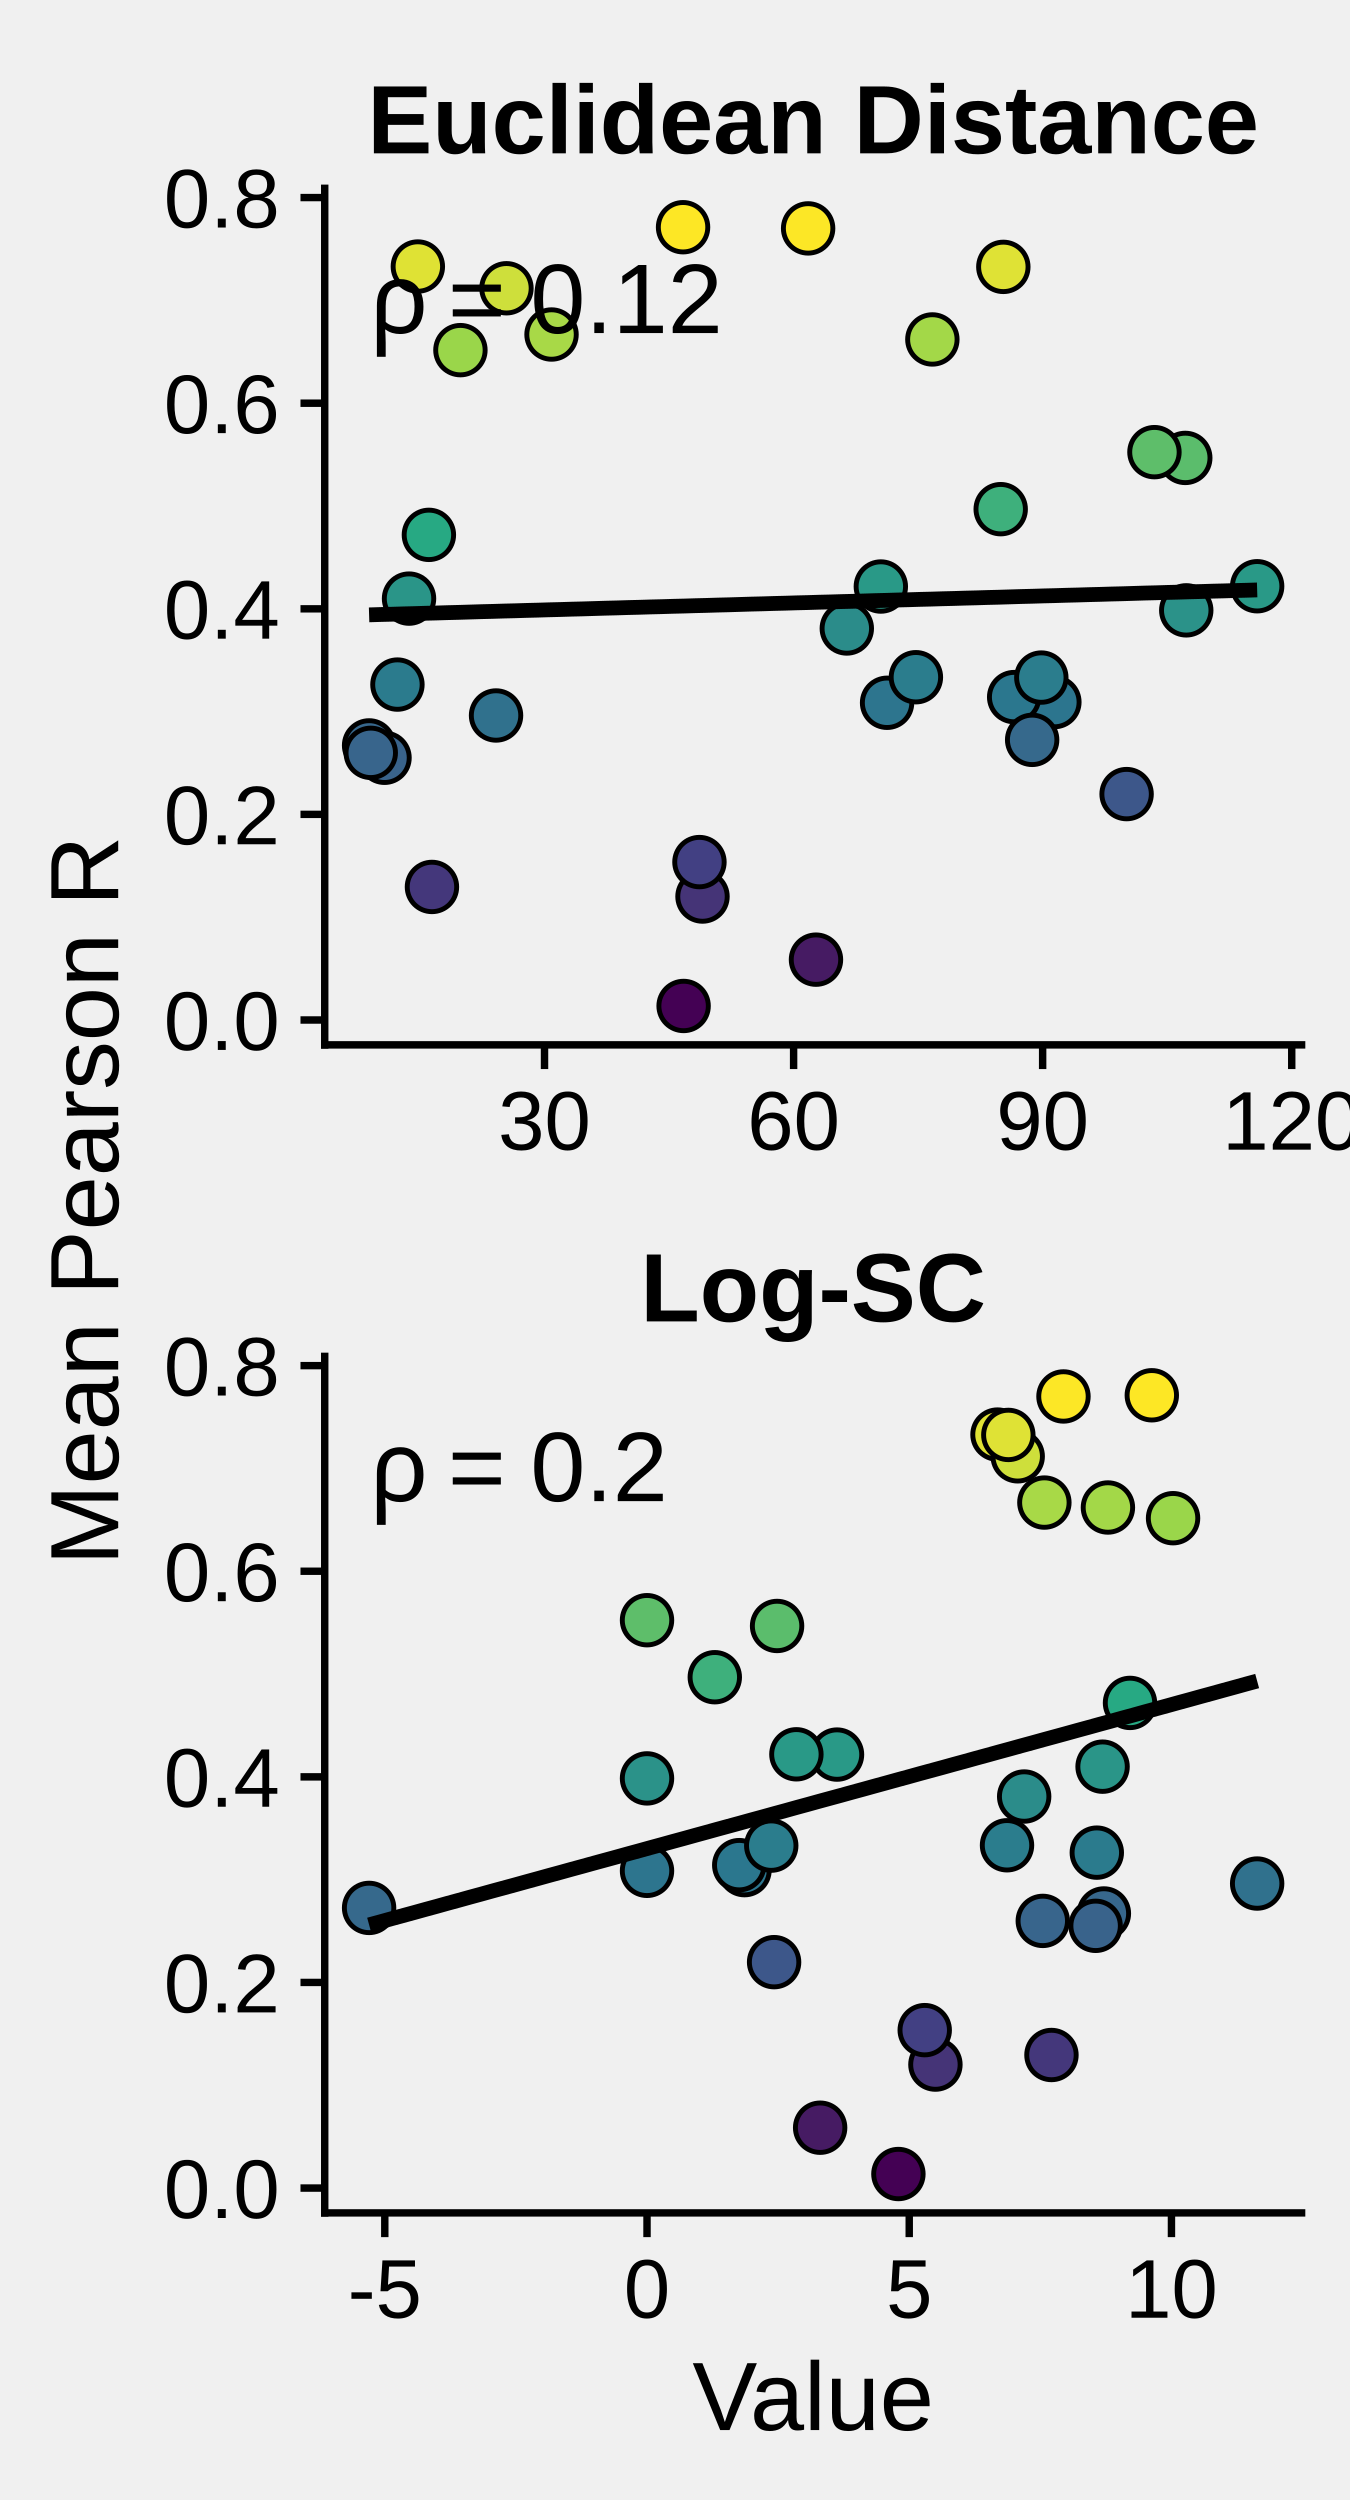
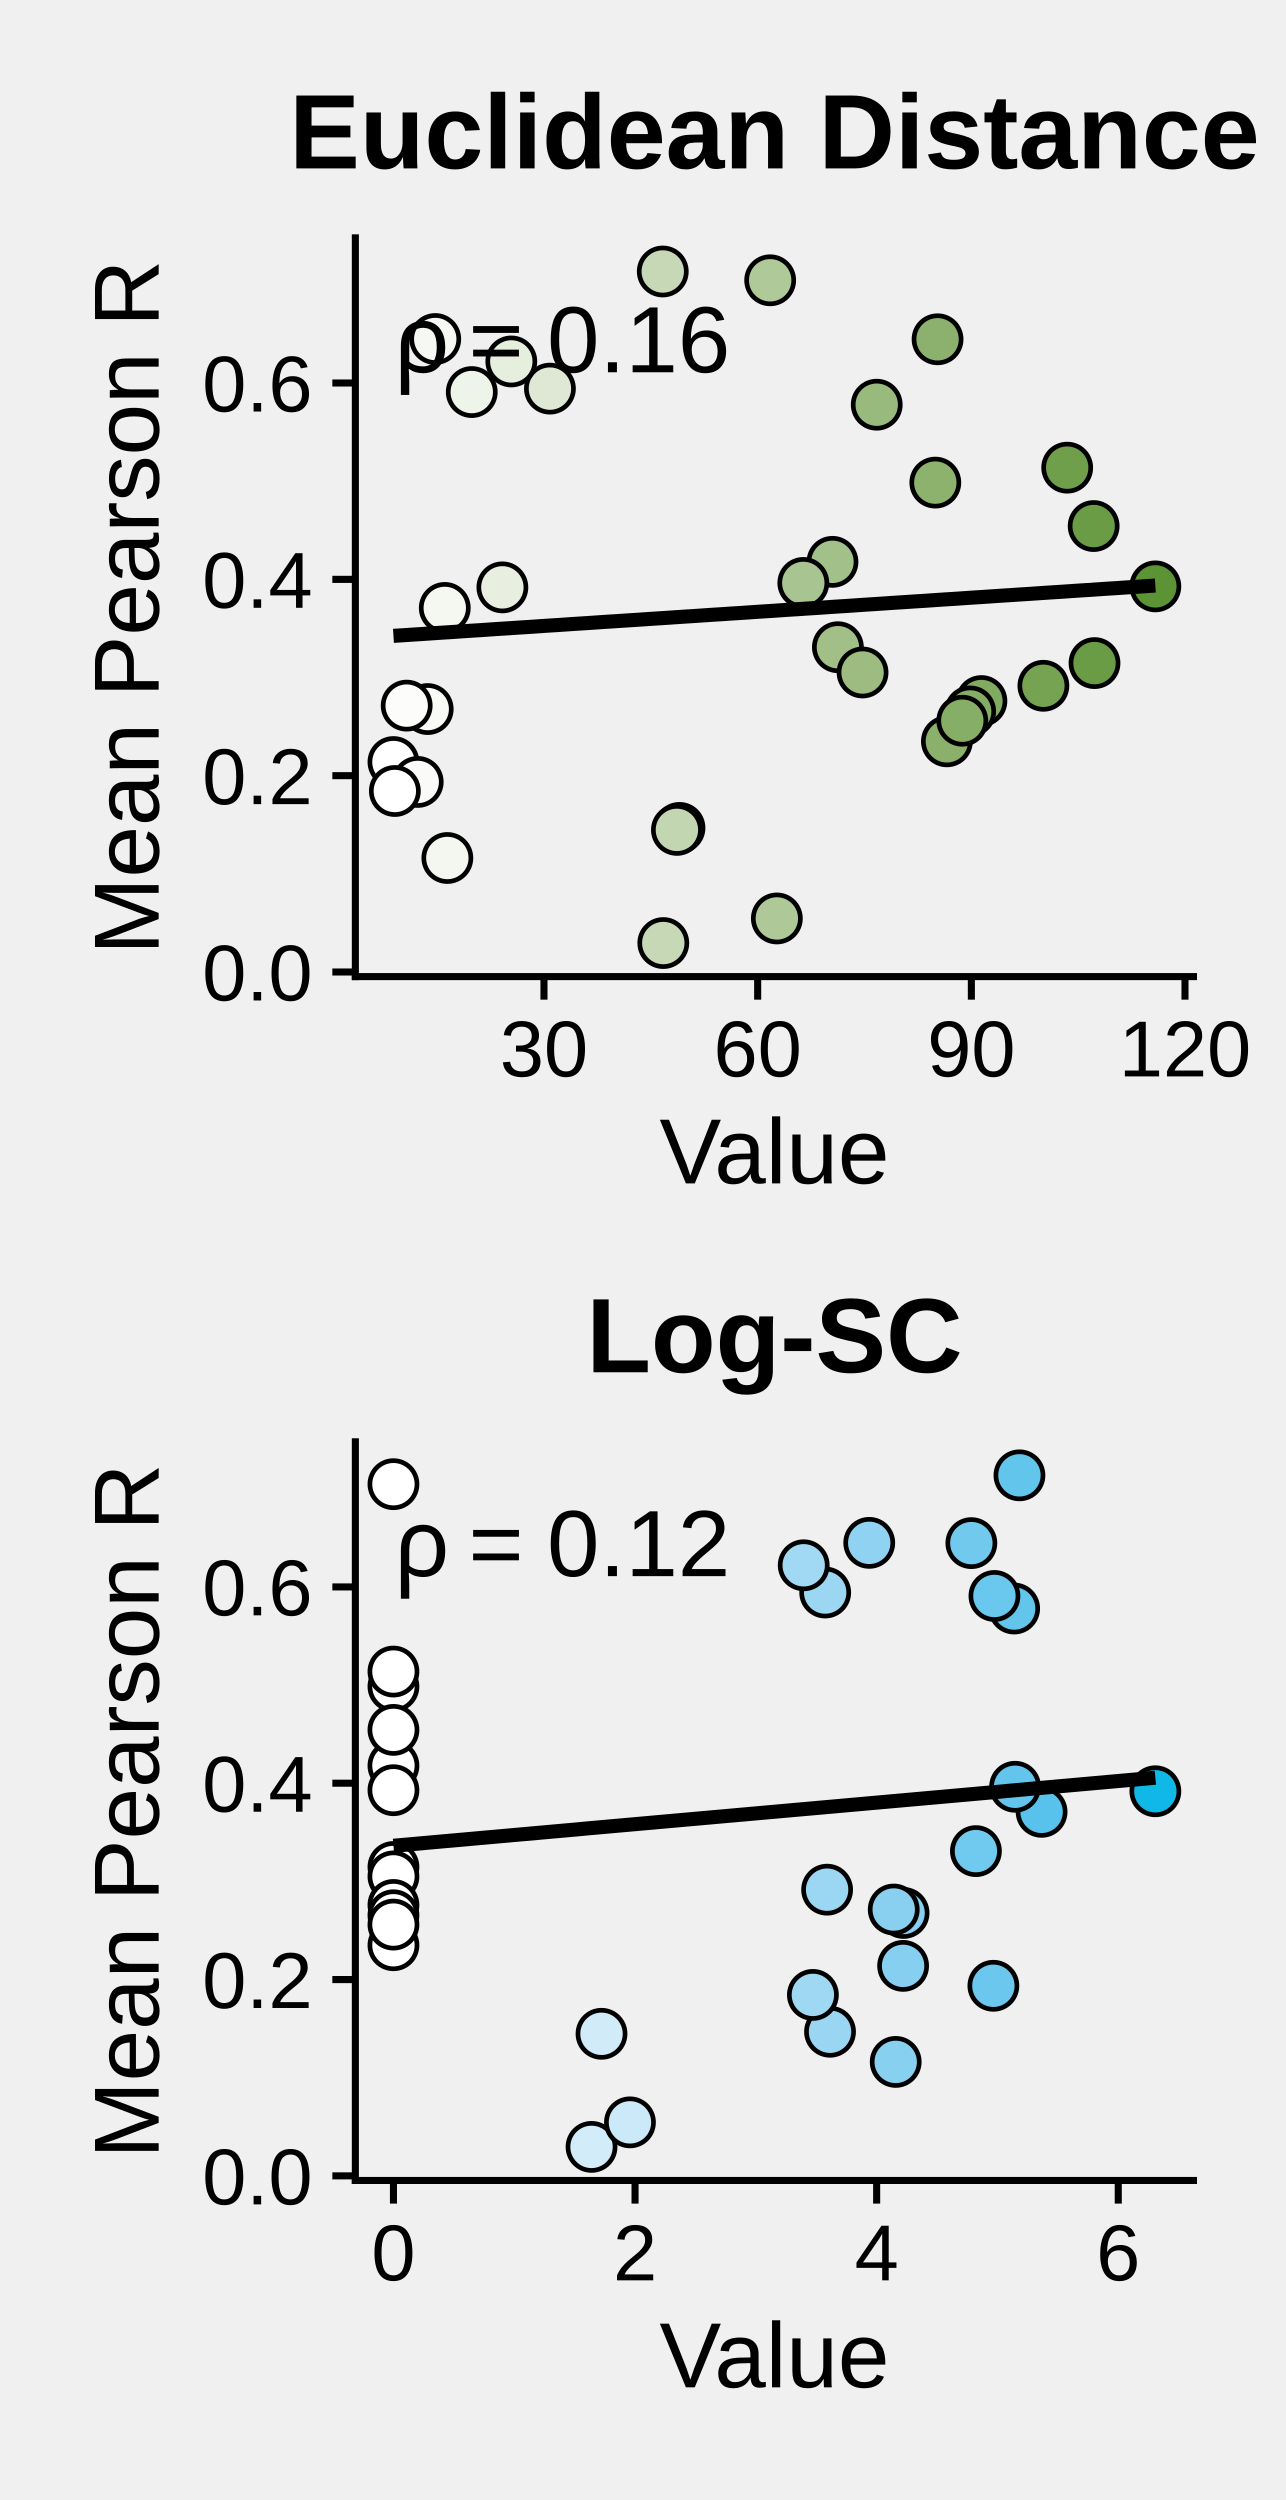
- <svg xmlns="http://www.w3.org/2000/svg" class="svglite" width="194.40pt" height="360.00pt" viewBox="0 0 194.40 360.00">
+ <svg xmlns="http://www.w3.org/2000/svg" class="svglite" width="194.40pt" height="378.00pt" viewBox="0 0 194.40 378.00">
  <defs>
    <style type="text/css">
    .svglite line, .svglite polyline, .svglite polygon, .svglite path, .svglite rect, .svglite circle {
      fill: none;
      stroke: #000000;
      stroke-linecap: round;
      stroke-linejoin: round;
      stroke-miterlimit: 10.00;
    }
    .svglite text {
      white-space: pre;
    }
  </style>
  </defs>
  <rect width="100%" height="100%" style="stroke: none; fill: none;" />
  <defs>
-     <clipPath id="cpMC4wMHwxOTQuNDB8MC4wMHwzNjAuMDA=">
-       <rect x="0.00" y="0.00" width="194.40" height="360.00" />
+     <clipPath id="cpMC4wMHwxOTQuNDB8MC4wMHwzNzguMDA=">
+       <rect x="0.00" y="0.00" width="194.40" height="378.00" />
    </clipPath>
  </defs>
-   <g clip-path="url(#cpMC4wMHwxOTQuNDB8MC4wMHwzNjAuMDA=)">
+   <g clip-path="url(#cpMC4wMHwxOTQuNDB8MC4wMHwzNzguMDA=)">
</g>
  <defs>
-     <clipPath id="cpNDYuNzZ8MTg3LjQzfDI3LjEyfDE1MC40Ng==">
-       <rect x="46.76" y="27.12" width="140.67" height="123.35" />
+     <clipPath id="cpNTMuNzN8MTgwLjQ1fDM1Ljk3fDMyOS42OQ==">
+       <rect x="53.73" y="35.97" width="126.72" height="293.72" />
    </clipPath>
  </defs>
-   <g clip-path="url(#cpNDYuNzZ8MTg3LjQzfDI3LjEyfDE1MC40Ng==)">
-     <circle cx="170.82" cy="87.89" r="3.56" style="stroke-width: 0.71; fill: #2B9289;" />
-     <circle cx="53.15" cy="107.34" r="3.56" style="stroke-width: 0.71; fill: #37678C;" />
-     <circle cx="127.74" cy="101.20" r="3.56" style="stroke-width: 0.71; fill: #2D758E;" />
-     <circle cx="60.17" cy="38.38" r="3.56" style="stroke-width: 0.71; fill: #DFE234;" />
-     <circle cx="98.44" cy="144.86" r="3.56" style="stroke-width: 0.71; fill: #440154;" />
-     <circle cx="126.84" cy="84.46" r="3.56" style="stroke-width: 0.71; fill: #299987;" />
-     <circle cx="144.10" cy="73.32" r="3.56" style="stroke-width: 0.71; fill: #3EB07C;" />
-     <circle cx="162.23" cy="114.35" r="3.56" style="stroke-width: 0.71; fill: #3D578A;" />
-     <circle cx="58.90" cy="86.20" r="3.56" style="stroke-width: 0.71; fill: #2A9588;" />
-     <circle cx="116.37" cy="32.89" r="3.56" style="stroke-width: 0.71; fill: #FCE726;" />
-     <circle cx="101.16" cy="129.10" r="3.56" style="stroke-width: 0.71; fill: #453477;" />
-     <circle cx="79.42" cy="48.17" r="3.56" style="stroke-width: 0.71; fill: #A8D947;" />
-     <circle cx="57.23" cy="98.58" r="3.56" style="stroke-width: 0.71; fill: #2B7B8D;" />
-     <circle cx="181.03" cy="84.42" r="3.56" style="stroke-width: 0.71; fill: #299987;" />
-     <circle cx="100.72" cy="124.14" r="3.56" style="stroke-width: 0.71; fill: #424083;" />
-     <circle cx="61.76" cy="77.02" r="3.56" style="stroke-width: 0.71; fill: #27A983;" />
-     <circle cx="151.83" cy="101.10" r="3.56" style="stroke-width: 0.71; fill: #2C758E;" />
-     <circle cx="146.04" cy="100.38" r="3.56" style="stroke-width: 0.71; fill: #2B778E;" />
-     <circle cx="149.95" cy="97.57" r="3.56" style="stroke-width: 0.71; fill: #2B7D8D;" />
-     <circle cx="72.93" cy="41.51" r="3.56" style="stroke-width: 0.71; fill: #CEDF3B;" />
-     <circle cx="144.48" cy="38.43" r="3.56" style="stroke-width: 0.71; fill: #DFE235;" />
-     <circle cx="55.37" cy="109.12" r="3.56" style="stroke-width: 0.71; fill: #39638B;" />
-     <circle cx="134.26" cy="48.88" r="3.56" style="stroke-width: 0.71; fill: #A3D848;" />
-     <circle cx="66.30" cy="50.42" r="3.56" style="stroke-width: 0.71; fill: #9AD64A;" />
-     <circle cx="53.39" cy="108.41" r="3.56" style="stroke-width: 0.71; fill: #38658C;" />
-     <circle cx="121.94" cy="90.50" r="3.56" style="stroke-width: 0.71; fill: #2B8C8A;" />
-     <circle cx="71.43" cy="103.03" r="3.56" style="stroke-width: 0.71; fill: #30718D;" />
-     <circle cx="98.36" cy="32.72" r="3.56" style="stroke-width: 0.71; fill: #FDE725;" />
-     <circle cx="170.68" cy="65.94" r="3.56" style="stroke-width: 0.71; fill: #5BBD6C;" />
-     <circle cx="166.24" cy="65.11" r="3.56" style="stroke-width: 0.71; fill: #5EBE6A;" />
-     <circle cx="62.20" cy="127.72" r="3.56" style="stroke-width: 0.71; fill: #44377B;" />
-     <circle cx="117.50" cy="138.19" r="3.56" style="stroke-width: 0.71; fill: #461B63;" />
-     <circle cx="148.63" cy="106.54" r="3.56" style="stroke-width: 0.71; fill: #36698C;" />
-     <circle cx="131.89" cy="97.52" r="3.56" style="stroke-width: 0.71; fill: #2B7D8D;" />
-     <polyline points="53.15,88.54 54.77,88.49 56.39,88.45 58.01,88.40 59.63,88.36 61.25,88.31 62.87,88.27 64.48,88.22 66.10,88.18 67.72,88.13 69.34,88.08 70.96,88.04 72.58,87.99 74.20,87.95 75.82,87.90 77.43,87.86 79.05,87.81 80.67,87.77 82.29,87.72 83.91,87.68 85.53,87.63 87.15,87.58 88.76,87.54 90.38,87.49 92.00,87.45 93.62,87.40 95.24,87.36 96.86,87.31 98.48,87.27 100.10,87.22 101.71,87.18 103.33,87.13 104.95,87.09 106.57,87.04 108.19,86.99 109.81,86.95 111.43,86.90 113.05,86.86 114.66,86.81 116.28,86.77 117.90,86.72 119.52,86.68 121.14,86.63 122.76,86.59 124.38,86.54 126.00,86.49 127.61,86.45 129.23,86.40 130.85,86.36 132.47,86.31 134.09,86.27 135.71,86.22 137.33,86.18 138.95,86.13 140.56,86.09 142.18,86.04 143.80,86.00 145.42,85.95 147.04,85.90 148.66,85.86 150.28,85.81 151.90,85.77 153.51,85.72 155.13,85.68 156.75,85.63 158.37,85.59 159.99,85.54 161.61,85.50 163.23,85.45 164.84,85.40 166.46,85.36 168.08,85.31 169.70,85.27 171.32,85.22 172.94,85.18 174.56,85.13 176.18,85.09 177.79,85.04 179.41,85.00 181.03,84.95 " style="stroke-width: 2.13; stroke-linecap: butt;" />
-     <text x="53.15" y="47.96" style="font-size: 14.23px; font-family: &quot;Symbol&quot;;" textLength="7.80px" lengthAdjust="spacingAndGlyphs">ρ</text>
-     <text x="60.96" y="47.96" style="font-size: 14.23px; font-family: &quot;Symbol&quot;;" textLength="3.56px" lengthAdjust="spacingAndGlyphs"> </text>
-     <text x="64.51" y="47.96" style="font-size: 14.23px; font-family: &quot;Arial&quot;;" textLength="8.30px" lengthAdjust="spacingAndGlyphs">=</text>
-     <text x="72.82" y="47.96" style="font-size: 14.23px; font-family: &quot;Symbol&quot;;" textLength="3.56px" lengthAdjust="spacingAndGlyphs"> </text>
-     <text x="76.37" y="47.96" style="font-size: 14.23px; font-family: &quot;Arial&quot;;" textLength="27.67px" lengthAdjust="spacingAndGlyphs">0.12</text>
-   </g>
-   <g clip-path="url(#cpMC4wMHwxOTQuNDB8MC4wMHwzNjAuMDA=)">
+   <g clip-path="url(#cpNTMuNzN8MTgwLjQ1fDM1Ljk3fDMyOS42OQ==)">
+ </g>
+   <g clip-path="url(#cpMC4wMHwxOTQuNDB8MC4wMHwzNzguMDA=)">
</g>
  <defs>
-     <clipPath id="cpNDYuNzZ8MTg3LjQzfDE5NS4zMnwzMTguNjY=">
-       <rect x="46.76" y="195.32" width="140.67" height="123.35" />
+     <clipPath id="cpNi45N3wxODcuNDN8Ni45N3wxODkuMDA=">
+       <rect x="6.97" y="6.97" width="180.45" height="182.03" />
    </clipPath>
  </defs>
-   <g clip-path="url(#cpNDYuNzZ8MTg3LjQzfDE5NS4zMnwzMTguNjY=)">
-     <circle cx="93.17" cy="256.09" r="3.56" style="stroke-width: 0.71; fill: #2B9289;" />
-     <circle cx="158.96" cy="275.54" r="3.56" style="stroke-width: 0.71; fill: #37678C;" />
-     <circle cx="93.17" cy="269.40" r="3.56" style="stroke-width: 0.71; fill: #2D758E;" />
-     <circle cx="143.64" cy="206.58" r="3.56" style="stroke-width: 0.71; fill: #DFE234;" />
-     <circle cx="129.37" cy="313.06" r="3.56" style="stroke-width: 0.71; fill: #440154;" />
-     <circle cx="120.53" cy="252.66" r="3.56" style="stroke-width: 0.71; fill: #299987;" />
-     <circle cx="102.93" cy="241.52" r="3.56" style="stroke-width: 0.71; fill: #3EB07C;" />
-     <circle cx="111.47" cy="282.55" r="3.56" style="stroke-width: 0.71; fill: #3D578A;" />
-     <circle cx="158.77" cy="254.40" r="3.56" style="stroke-width: 0.71; fill: #2A9588;" />
-     <circle cx="153.14" cy="201.09" r="3.56" style="stroke-width: 0.71; fill: #FCE726;" />
-     <circle cx="134.70" cy="297.30" r="3.56" style="stroke-width: 0.71; fill: #453477;" />
-     <circle cx="150.39" cy="216.37" r="3.56" style="stroke-width: 0.71; fill: #A8D947;" />
-     <circle cx="157.94" cy="266.78" r="3.56" style="stroke-width: 0.71; fill: #2B7B8D;" />
-     <circle cx="114.68" cy="252.62" r="3.56" style="stroke-width: 0.71; fill: #299987;" />
-     <circle cx="133.16" cy="292.34" r="3.56" style="stroke-width: 0.71; fill: #424083;" />
-     <circle cx="162.72" cy="245.22" r="3.56" style="stroke-width: 0.71; fill: #27A983;" />
-     <circle cx="107.21" cy="269.30" r="3.56" style="stroke-width: 0.71; fill: #2C758E;" />
-     <circle cx="106.45" cy="268.58" r="3.56" style="stroke-width: 0.71; fill: #2B778E;" />
-     <circle cx="111.06" cy="265.77" r="3.56" style="stroke-width: 0.71; fill: #2B7D8D;" />
-     <circle cx="146.55" cy="209.71" r="3.56" style="stroke-width: 0.71; fill: #CEDF3B;" />
-     <circle cx="145.20" cy="206.63" r="3.56" style="stroke-width: 0.71; fill: #DFE235;" />
-     <circle cx="157.77" cy="277.32" r="3.56" style="stroke-width: 0.71; fill: #39638B;" />
-     <circle cx="159.54" cy="217.08" r="3.56" style="stroke-width: 0.71; fill: #A3D848;" />
-     <circle cx="168.92" cy="218.62" r="3.56" style="stroke-width: 0.71; fill: #9AD64A;" />
-     <circle cx="150.16" cy="276.61" r="3.56" style="stroke-width: 0.71; fill: #38658C;" />
-     <circle cx="147.48" cy="258.70" r="3.56" style="stroke-width: 0.71; fill: #2B8C8A;" />
-     <circle cx="181.03" cy="271.23" r="3.56" style="stroke-width: 0.71; fill: #30718D;" />
-     <circle cx="165.86" cy="200.92" r="3.56" style="stroke-width: 0.71; fill: #FDE725;" />
-     <circle cx="111.90" cy="234.14" r="3.56" style="stroke-width: 0.71; fill: #5BBD6C;" />
-     <circle cx="93.17" cy="233.31" r="3.56" style="stroke-width: 0.71; fill: #5EBE6A;" />
-     <circle cx="151.41" cy="295.92" r="3.56" style="stroke-width: 0.71; fill: #44377B;" />
-     <circle cx="118.10" cy="306.39" r="3.56" style="stroke-width: 0.71; fill: #461B63;" />
-     <circle cx="53.15" cy="274.74" r="3.56" style="stroke-width: 0.71; fill: #36698C;" />
-     <circle cx="145.01" cy="265.72" r="3.56" style="stroke-width: 0.71; fill: #2B7D8D;" />
-     <polyline points="53.15,277.18 54.77,276.74 56.39,276.29 58.01,275.85 59.63,275.41 61.25,274.96 62.87,274.52 64.48,274.07 66.10,273.63 67.72,273.18 69.34,272.74 70.96,272.29 72.58,271.85 74.20,271.41 75.82,270.96 77.43,270.52 79.05,270.07 80.67,269.63 82.29,269.18 83.91,268.74 85.53,268.29 87.15,267.85 88.76,267.41 90.38,266.96 92.00,266.52 93.62,266.07 95.24,265.63 96.86,265.18 98.48,264.74 100.10,264.29 101.71,263.85 103.33,263.40 104.95,262.96 106.57,262.52 108.19,262.07 109.81,261.63 111.43,261.18 113.05,260.74 114.66,260.29 116.28,259.85 117.90,259.40 119.52,258.96 121.14,258.52 122.76,258.07 124.38,257.63 126.00,257.18 127.61,256.74 129.23,256.29 130.85,255.85 132.47,255.40 134.09,254.96 135.71,254.52 137.33,254.07 138.95,253.63 140.56,253.18 142.18,252.74 143.80,252.29 145.42,251.85 147.04,251.40 148.66,250.96 150.28,250.51 151.90,250.07 153.51,249.63 155.13,249.18 156.75,248.74 158.37,248.29 159.99,247.85 161.61,247.40 163.23,246.96 164.84,246.51 166.46,246.07 168.08,245.63 169.70,245.18 171.32,244.74 172.94,244.29 174.56,243.85 176.18,243.40 177.79,242.96 179.41,242.51 181.03,242.07 " style="stroke-width: 2.13; stroke-linecap: butt;" />
-     <text x="53.15" y="216.16" style="font-size: 14.23px; font-family: &quot;Symbol&quot;;" textLength="7.80px" lengthAdjust="spacingAndGlyphs">ρ</text>
-     <text x="60.96" y="216.16" style="font-size: 14.23px; font-family: &quot;Symbol&quot;;" textLength="3.56px" lengthAdjust="spacingAndGlyphs"> </text>
-     <text x="64.51" y="216.16" style="font-size: 14.23px; font-family: &quot;Arial&quot;;" textLength="8.30px" lengthAdjust="spacingAndGlyphs">=</text>
-     <text x="72.82" y="216.16" style="font-size: 14.23px; font-family: &quot;Symbol&quot;;" textLength="3.56px" lengthAdjust="spacingAndGlyphs"> </text>
-     <text x="76.37" y="216.16" style="font-size: 14.23px; font-family: &quot;Arial&quot;;" textLength="19.76px" lengthAdjust="spacingAndGlyphs">0.2</text>
-   </g>
-   <g clip-path="url(#cpMC4wMHwxOTQuNDB8MC4wMHwzNjAuMDA=)">
+   <g clip-path="url(#cpNi45N3wxODcuNDN8Ni45N3wxODkuMDA=)">
+ </g>
+   <g clip-path="url(#cpMC4wMHwxOTQuNDB8MC4wMHwzNzguMDA=)">
</g>
  <defs>
-     <clipPath id="cpNDYuNzZ8MTg3LjQzfDE3NS4xN3wxOTUuMzI=">
-       <rect x="46.76" y="175.17" width="140.67" height="20.14" />
+     <clipPath id="cpNi45N3wxODcuNDN8MTg5LjAwfDM3MS4wMw==">
+       <rect x="6.97" y="189.00" width="180.45" height="182.03" />
    </clipPath>
  </defs>
-   <g clip-path="url(#cpNDYuNzZ8MTg3LjQzfDE3NS4xN3wxOTUuMzI=)">
-     <text x="117.09" y="190.28" text-anchor="middle" style="font-size: 14.00px; font-weight: bold; font-family: &quot;Arial&quot;;" textLength="49.74px" lengthAdjust="spacingAndGlyphs">Log-SC</text>
-   </g>
-   <g clip-path="url(#cpMC4wMHwxOTQuNDB8MC4wMHwzNjAuMDA=)">
+   <g clip-path="url(#cpNi45N3wxODcuNDN8MTg5LjAwfDM3MS4wMw==)">
+ </g>
+   <g clip-path="url(#cpMC4wMHwxOTQuNDB8MC4wMHwzNzguMDA=)">
</g>
  <defs>
-     <clipPath id="cpNDYuNzZ8MTg3LjQzfDYuOTd8MjcuMTI=">
-       <rect x="46.76" y="6.97" width="140.67" height="20.14" />
+     <clipPath id="cpNTMuNzN8MTgwLjQ1fDM1Ljk3fDE0Ny42Ng==">
+       <rect x="53.73" y="35.97" width="126.72" height="111.69" />
    </clipPath>
  </defs>
-   <g clip-path="url(#cpNDYuNzZ8MTg3LjQzfDYuOTd8MjcuMTI=)">
-     <text x="117.09" y="22.08" text-anchor="middle" style="font-size: 14.00px; font-weight: bold; font-family: &quot;Arial&quot;;" textLength="128.33px" lengthAdjust="spacingAndGlyphs">Euclidean Distance</text>
+   <g clip-path="url(#cpNTMuNzN8MTgwLjQ1fDM1Ljk3fDE0Ny42Ng==)">
+     <circle cx="165.49" cy="100.26" r="3.56" style="stroke-width: 0.71; fill: #6A9B45;" />
+     <circle cx="59.49" cy="115.22" r="3.56" style="stroke-width: 0.71; fill: #FFFFFF;" />
+     <circle cx="126.69" cy="97.86" r="3.56" style="stroke-width: 0.71; fill: #A1BF87;" />
+     <circle cx="65.81" cy="51.26" r="3.56" style="stroke-width: 0.71; fill: #F6F9F3;" />
+     <circle cx="100.29" cy="142.59" r="3.56" style="stroke-width: 0.71; fill: #C6D8B5;" />
+     <circle cx="125.87" cy="84.95" r="3.56" style="stroke-width: 0.71; fill: #A2C089;" />
+     <circle cx="141.42" cy="72.97" r="3.56" style="stroke-width: 0.71; fill: #8CB26E;" />
+     <circle cx="157.76" cy="103.69" r="3.56" style="stroke-width: 0.71; fill: #75A352;" />
+     <circle cx="64.67" cy="107.21" r="3.56" style="stroke-width: 0.71; fill: #F8FAF5;" />
+     <circle cx="116.45" cy="42.38" r="3.56" style="stroke-width: 0.71; fill: #AFC999;" />
+     <circle cx="102.74" cy="125.18" r="3.56" style="stroke-width: 0.71; fill: #C2D6B1;" />
+     <circle cx="83.15" cy="58.76" r="3.56" style="stroke-width: 0.71; fill: #DEE8D4;" />
+     <circle cx="63.16" cy="118.23" r="3.56" style="stroke-width: 0.71; fill: #FAFBF8;" />
+     <circle cx="174.69" cy="88.66" r="3.56" style="stroke-width: 0.71; fill: #5C9335;" />
+     <circle cx="102.35" cy="125.48" r="3.56" style="stroke-width: 0.71; fill: #C3D6B2;" />
+     <circle cx="67.25" cy="91.92" r="3.56" style="stroke-width: 0.71; fill: #F4F8F1;" />
+     <circle cx="148.39" cy="106.00" r="3.56" style="stroke-width: 0.71; fill: #82AB62;" />
+     <circle cx="143.17" cy="112.09" r="3.56" style="stroke-width: 0.71; fill: #8AB06B;" />
+     <circle cx="146.69" cy="107.57" r="3.56" style="stroke-width: 0.71; fill: #85AD65;" />
+     <circle cx="77.31" cy="54.65" r="3.56" style="stroke-width: 0.71; fill: #E6EEDE;" />
+     <circle cx="141.76" cy="51.30" r="3.56" style="stroke-width: 0.71; fill: #8CB16E;" />
+     <circle cx="61.49" cy="106.69" r="3.56" style="stroke-width: 0.71; fill: #FCFDFB;" />
+     <circle cx="132.56" cy="61.19" r="3.56" style="stroke-width: 0.71; fill: #99BA7D;" />
+     <circle cx="71.33" cy="59.28" r="3.56" style="stroke-width: 0.71; fill: #EEF4E9;" />
+     <circle cx="59.70" cy="119.60" r="3.56" style="stroke-width: 0.71; fill: #FFFFFF;" />
+     <circle cx="121.46" cy="88.14" r="3.56" style="stroke-width: 0.71; fill: #A8C490;" />
+     <circle cx="75.96" cy="88.81" r="3.56" style="stroke-width: 0.71; fill: #E8EFE1;" />
+     <circle cx="100.21" cy="41.05" r="3.56" style="stroke-width: 0.71; fill: #C6D8B5;" />
+     <circle cx="165.36" cy="79.54" r="3.56" style="stroke-width: 0.71; fill: #6A9C45;" />
+     <circle cx="161.36" cy="70.71" r="3.56" style="stroke-width: 0.71; fill: #709F4C;" />
+     <circle cx="67.64" cy="129.73" r="3.56" style="stroke-width: 0.71; fill: #F4F7F0;" />
+     <circle cx="117.46" cy="138.87" r="3.56" style="stroke-width: 0.71; fill: #AEC897;" />
+     <circle cx="145.50" cy="108.97" r="3.56" style="stroke-width: 0.71; fill: #86AE67;" />
+     <circle cx="130.42" cy="101.68" r="3.56" style="stroke-width: 0.71; fill: #9CBC81;" />
+     <polyline points="59.49,96.14 60.95,96.05 62.41,95.95 63.87,95.86 65.33,95.76 66.78,95.66 68.24,95.57 69.70,95.47 71.16,95.37 72.62,95.28 74.07,95.18 75.53,95.08 76.99,94.99 78.45,94.89 79.91,94.80 81.37,94.70 82.82,94.60 84.28,94.51 85.74,94.41 87.20,94.31 88.66,94.22 90.12,94.12 91.57,94.02 93.03,93.93 94.49,93.83 95.95,93.74 97.41,93.64 98.86,93.54 100.32,93.45 101.78,93.35 103.24,93.25 104.70,93.16 106.16,93.06 107.61,92.96 109.07,92.87 110.53,92.77 111.99,92.68 113.45,92.58 114.91,92.48 116.36,92.39 117.82,92.29 119.28,92.19 120.74,92.10 122.20,92.00 123.65,91.91 125.11,91.81 126.57,91.71 128.03,91.62 129.49,91.52 130.95,91.42 132.40,91.33 133.86,91.23 135.32,91.13 136.78,91.04 138.24,90.94 139.69,90.85 141.15,90.75 142.61,90.65 144.07,90.56 145.53,90.46 146.99,90.36 148.44,90.27 149.90,90.17 151.36,90.07 152.82,89.98 154.28,89.88 155.74,89.79 157.19,89.69 158.65,89.59 160.11,89.50 161.57,89.40 163.03,89.30 164.48,89.21 165.94,89.11 167.40,89.01 168.86,88.92 170.32,88.82 171.78,88.73 173.23,88.63 174.69,88.53 " style="stroke-width: 2.13; stroke-linecap: butt;" />
+     <text x="59.49" y="56.29" style="font-size: 14.23px; font-family: &quot;Symbol&quot;;" textLength="7.80px" lengthAdjust="spacingAndGlyphs">ρ</text>
+     <text x="67.30" y="56.29" style="font-size: 14.23px; font-family: &quot;Symbol&quot;;" textLength="3.56px" lengthAdjust="spacingAndGlyphs"> </text>
+     <text x="70.85" y="56.29" style="font-size: 14.23px; font-family: &quot;Arial&quot;;" textLength="8.30px" lengthAdjust="spacingAndGlyphs">=</text>
+     <text x="79.16" y="56.29" style="font-size: 14.23px; font-family: &quot;Symbol&quot;;" textLength="3.56px" lengthAdjust="spacingAndGlyphs"> </text>
+     <text x="82.71" y="56.29" style="font-size: 14.23px; font-family: &quot;Arial&quot;;" textLength="27.67px" lengthAdjust="spacingAndGlyphs">0.16</text>
  </g>
-   <g clip-path="url(#cpMC4wMHwxOTQuNDB8MC4wMHwzNjAuMDA=)">
-     <polyline points="46.76,318.66 187.43,318.66 " style="stroke-width: 1.07; stroke-linecap: square;" />
-     <polyline points="55.41,322.15 55.41,318.66 " style="stroke-width: 1.07; stroke-linecap: butt;" />
-     <polyline points="93.17,322.15 93.17,318.66 " style="stroke-width: 1.07; stroke-linecap: butt;" />
-     <polyline points="130.93,322.15 130.93,318.66 " style="stroke-width: 1.07; stroke-linecap: butt;" />
-     <polyline points="168.69,322.15 168.69,318.66 " style="stroke-width: 1.07; stroke-linecap: butt;" />
-     <text x="55.41" y="333.75" text-anchor="middle" style="font-size: 12.00px; font-family: &quot;Arial&quot;;" textLength="10.67px" lengthAdjust="spacingAndGlyphs">-5</text>
-     <text x="93.17" y="333.75" text-anchor="middle" style="font-size: 12.00px; font-family: &quot;Arial&quot;;" textLength="6.67px" lengthAdjust="spacingAndGlyphs">0</text>
-     <text x="130.93" y="333.75" text-anchor="middle" style="font-size: 12.00px; font-family: &quot;Arial&quot;;" textLength="6.67px" lengthAdjust="spacingAndGlyphs">5</text>
-     <text x="168.69" y="333.75" text-anchor="middle" style="font-size: 12.00px; font-family: &quot;Arial&quot;;" textLength="13.35px" lengthAdjust="spacingAndGlyphs">10</text>
-     <polyline points="46.76,150.46 187.43,150.46 " style="stroke-width: 1.07; stroke-linecap: square;" />
-     <polyline points="78.41,153.95 78.41,150.46 " style="stroke-width: 1.07; stroke-linecap: butt;" />
-     <polyline points="114.28,153.95 114.28,150.46 " style="stroke-width: 1.07; stroke-linecap: butt;" />
-     <polyline points="150.14,153.95 150.14,150.46 " style="stroke-width: 1.07; stroke-linecap: butt;" />
-     <polyline points="186.01,153.95 186.01,150.46 " style="stroke-width: 1.07; stroke-linecap: butt;" />
-     <text x="78.41" y="165.55" text-anchor="middle" style="font-size: 12.00px; font-family: &quot;Arial&quot;;" textLength="13.35px" lengthAdjust="spacingAndGlyphs">30</text>
-     <text x="114.28" y="165.55" text-anchor="middle" style="font-size: 12.00px; font-family: &quot;Arial&quot;;" textLength="13.35px" lengthAdjust="spacingAndGlyphs">60</text>
-     <text x="150.14" y="165.55" text-anchor="middle" style="font-size: 12.00px; font-family: &quot;Arial&quot;;" textLength="13.35px" lengthAdjust="spacingAndGlyphs">90</text>
-     <text x="186.01" y="165.55" text-anchor="middle" style="font-size: 12.00px; font-family: &quot;Arial&quot;;" textLength="20.02px" lengthAdjust="spacingAndGlyphs">120</text>
-     <polyline points="46.76,150.46 46.76,27.12 " style="stroke-width: 1.07; stroke-linecap: square;" />
-     <text x="40.28" y="151.19" text-anchor="end" style="font-size: 12.00px; font-family: &quot;Arial&quot;;" textLength="16.68px" lengthAdjust="spacingAndGlyphs">0.0</text>
-     <text x="40.28" y="121.58" text-anchor="end" style="font-size: 12.00px; font-family: &quot;Arial&quot;;" textLength="16.68px" lengthAdjust="spacingAndGlyphs">0.2</text>
-     <text x="40.28" y="91.97" text-anchor="end" style="font-size: 12.00px; font-family: &quot;Arial&quot;;" textLength="16.68px" lengthAdjust="spacingAndGlyphs">0.4</text>
-     <text x="40.28" y="62.37" text-anchor="end" style="font-size: 12.00px; font-family: &quot;Arial&quot;;" textLength="16.68px" lengthAdjust="spacingAndGlyphs">0.6</text>
-     <text x="40.28" y="32.76" text-anchor="end" style="font-size: 12.00px; font-family: &quot;Arial&quot;;" textLength="16.68px" lengthAdjust="spacingAndGlyphs">0.8</text>
-     <polyline points="43.27,146.88 46.76,146.88 " style="stroke-width: 1.07; stroke-linecap: butt;" />
-     <polyline points="43.27,117.27 46.76,117.27 " style="stroke-width: 1.07; stroke-linecap: butt;" />
-     <polyline points="43.27,87.67 46.76,87.67 " style="stroke-width: 1.07; stroke-linecap: butt;" />
-     <polyline points="43.27,58.06 46.76,58.06 " style="stroke-width: 1.07; stroke-linecap: butt;" />
-     <polyline points="43.27,28.45 46.76,28.45 " style="stroke-width: 1.07; stroke-linecap: butt;" />
-     <polyline points="46.76,318.66 46.76,195.32 " style="stroke-width: 1.07; stroke-linecap: square;" />
-     <text x="40.28" y="319.39" text-anchor="end" style="font-size: 12.00px; font-family: &quot;Arial&quot;;" textLength="16.68px" lengthAdjust="spacingAndGlyphs">0.0</text>
-     <text x="40.28" y="289.78" text-anchor="end" style="font-size: 12.00px; font-family: &quot;Arial&quot;;" textLength="16.68px" lengthAdjust="spacingAndGlyphs">0.2</text>
-     <text x="40.28" y="260.17" text-anchor="end" style="font-size: 12.00px; font-family: &quot;Arial&quot;;" textLength="16.68px" lengthAdjust="spacingAndGlyphs">0.4</text>
-     <text x="40.28" y="230.57" text-anchor="end" style="font-size: 12.00px; font-family: &quot;Arial&quot;;" textLength="16.68px" lengthAdjust="spacingAndGlyphs">0.6</text>
-     <text x="40.28" y="200.96" text-anchor="end" style="font-size: 12.00px; font-family: &quot;Arial&quot;;" textLength="16.68px" lengthAdjust="spacingAndGlyphs">0.8</text>
-     <polyline points="43.27,315.08 46.76,315.08 " style="stroke-width: 1.07; stroke-linecap: butt;" />
-     <polyline points="43.27,285.47 46.76,285.47 " style="stroke-width: 1.07; stroke-linecap: butt;" />
-     <polyline points="43.27,255.87 46.76,255.87 " style="stroke-width: 1.07; stroke-linecap: butt;" />
-     <polyline points="43.27,226.26 46.76,226.26 " style="stroke-width: 1.07; stroke-linecap: butt;" />
-     <polyline points="43.27,196.65 46.76,196.65 " style="stroke-width: 1.07; stroke-linecap: butt;" />
-     <text x="117.09" y="349.93" text-anchor="middle" style="font-size: 14.00px; font-family: &quot;Arial&quot;;" textLength="35.80px" lengthAdjust="spacingAndGlyphs">Value</text>
-     <text transform="translate(17.02,172.89) rotate(-90)" text-anchor="middle" style="font-size: 14.00px; font-family: &quot;Arial&quot;;" textLength="105.03px" lengthAdjust="spacingAndGlyphs">Mean Pearson R</text>
+   <g clip-path="url(#cpMC4wMHwxOTQuNDB8MC4wMHwzNzguMDA=)">
+     <polyline points="53.73,147.66 53.73,35.97 " style="stroke-width: 1.07; stroke-linecap: square;" />
+     <text x="47.26" y="151.27" text-anchor="end" style="font-size: 12.00px; font-family: &quot;Arial&quot;;" textLength="16.68px" lengthAdjust="spacingAndGlyphs">0.0</text>
+     <text x="47.26" y="121.59" text-anchor="end" style="font-size: 12.00px; font-family: &quot;Arial&quot;;" textLength="16.68px" lengthAdjust="spacingAndGlyphs">0.2</text>
+     <text x="47.26" y="91.90" text-anchor="end" style="font-size: 12.00px; font-family: &quot;Arial&quot;;" textLength="16.68px" lengthAdjust="spacingAndGlyphs">0.4</text>
+     <text x="47.26" y="62.22" text-anchor="end" style="font-size: 12.00px; font-family: &quot;Arial&quot;;" textLength="16.68px" lengthAdjust="spacingAndGlyphs">0.6</text>
+     <polyline points="50.25,146.97 53.73,146.97 " style="stroke-width: 1.07; stroke-linecap: butt;" />
+     <polyline points="50.25,117.28 53.73,117.28 " style="stroke-width: 1.07; stroke-linecap: butt;" />
+     <polyline points="50.25,87.60 53.73,87.60 " style="stroke-width: 1.07; stroke-linecap: butt;" />
+     <polyline points="50.25,57.91 53.73,57.91 " style="stroke-width: 1.07; stroke-linecap: butt;" />
+     <polyline points="53.73,147.66 180.45,147.66 " style="stroke-width: 1.07; stroke-linecap: square;" />
+     <polyline points="82.25,151.15 82.25,147.66 " style="stroke-width: 1.07; stroke-linecap: butt;" />
+     <polyline points="114.56,151.15 114.56,147.66 " style="stroke-width: 1.07; stroke-linecap: butt;" />
+     <polyline points="146.87,151.15 146.87,147.66 " style="stroke-width: 1.07; stroke-linecap: butt;" />
+     <polyline points="179.17,151.15 179.17,147.66 " style="stroke-width: 1.07; stroke-linecap: butt;" />
+     <text x="82.25" y="162.75" text-anchor="middle" style="font-size: 12.00px; font-family: &quot;Arial&quot;;" textLength="13.35px" lengthAdjust="spacingAndGlyphs">30</text>
+     <text x="114.56" y="162.75" text-anchor="middle" style="font-size: 12.00px; font-family: &quot;Arial&quot;;" textLength="13.35px" lengthAdjust="spacingAndGlyphs">60</text>
+     <text x="146.87" y="162.75" text-anchor="middle" style="font-size: 12.00px; font-family: &quot;Arial&quot;;" textLength="13.35px" lengthAdjust="spacingAndGlyphs">90</text>
+     <text x="179.17" y="162.75" text-anchor="middle" style="font-size: 12.00px; font-family: &quot;Arial&quot;;" textLength="20.02px" lengthAdjust="spacingAndGlyphs">120</text>
+     <text x="117.09" y="178.93" text-anchor="middle" style="font-size: 14.00px; font-family: &quot;Arial&quot;;" textLength="35.80px" lengthAdjust="spacingAndGlyphs">Value</text>
+     <text transform="translate(23.99,91.82) rotate(-90)" text-anchor="middle" style="font-size: 14.00px; font-family: &quot;Arial&quot;;" textLength="105.03px" lengthAdjust="spacingAndGlyphs">Mean Pearson R</text>
+     <text x="117.09" y="25.46" text-anchor="middle" style="font-size: 16.00px; font-weight: bold; font-family: &quot;Arial&quot;;" textLength="146.70px" lengthAdjust="spacingAndGlyphs">Euclidean Distance</text>
+   </g>
+   <defs>
+     <clipPath id="cpNTMuNzN8MTgwLjQ1fDIxOC4wMHwzMjkuNjk=">
+       <rect x="53.73" y="218.00" width="126.72" height="111.69" />
+     </clipPath>
+   </defs>
+   <g clip-path="url(#cpNTMuNzN8MTgwLjQ1fDIxOC4wMHwzMjkuNjk=)">
+     <circle cx="59.49" cy="282.29" r="3.56" style="stroke-width: 0.71; fill: #FFFFFF;" />
+     <circle cx="136.55" cy="297.24" r="3.56" style="stroke-width: 0.71; fill: #86CFF0;" />
+     <circle cx="147.56" cy="279.89" r="3.56" style="stroke-width: 0.71; fill: #70C9EE;" />
+     <circle cx="131.43" cy="233.28" r="3.56" style="stroke-width: 0.71; fill: #90D2F1;" />
+     <circle cx="89.44" cy="324.61" r="3.56" style="stroke-width: 0.71; fill: #D3ECF9;" />
+     <circle cx="135.43" cy="311.76" r="3.56" style="stroke-width: 0.71; fill: #88D0F0;" />
+     <circle cx="59.49" cy="266.97" r="3.56" style="stroke-width: 0.71; fill: #FFFFFF;" />
+     <circle cx="59.49" cy="255.00" r="3.56" style="stroke-width: 0.71; fill: #FFFFFF;" />
+     <circle cx="125.06" cy="285.72" r="3.56" style="stroke-width: 0.71; fill: #9BD6F2;" />
+     <circle cx="59.49" cy="283.71" r="3.56" style="stroke-width: 0.71; fill: #FFFFFF;" />
+     <circle cx="136.62" cy="289.24" r="3.56" style="stroke-width: 0.71; fill: #86CFF0;" />
+     <circle cx="59.49" cy="224.41" r="3.56" style="stroke-width: 0.71; fill: #FFFFFF;" />
+     <circle cx="125.50" cy="307.20" r="3.56" style="stroke-width: 0.71; fill: #9AD6F2;" />
+     <circle cx="124.77" cy="240.79" r="3.56" style="stroke-width: 0.71; fill: #9BD6F2;" />
+     <circle cx="150.20" cy="300.25" r="3.56" style="stroke-width: 0.71; fill: #6BC7ED;" />
+     <circle cx="59.49" cy="270.68" r="3.56" style="stroke-width: 0.71; fill: #FFFFFF;" />
+     <circle cx="157.49" cy="273.95" r="3.56" style="stroke-width: 0.71; fill: #59C2EC;" />
+     <circle cx="90.95" cy="307.51" r="3.56" style="stroke-width: 0.71; fill: #D1EBF9;" />
+     <circle cx="59.49" cy="288.03" r="3.56" style="stroke-width: 0.71; fill: #FFFFFF;" />
+     <circle cx="59.49" cy="294.12" r="3.56" style="stroke-width: 0.71; fill: #FFFFFF;" />
+     <circle cx="59.49" cy="289.59" r="3.56" style="stroke-width: 0.71; fill: #FFFFFF;" />
+     <circle cx="121.52" cy="236.67" r="3.56" style="stroke-width: 0.71; fill: #A1D8F3;" />
+     <circle cx="146.87" cy="233.32" r="3.56" style="stroke-width: 0.71; fill: #72C9EE;" />
+     <circle cx="135.13" cy="288.72" r="3.56" style="stroke-width: 0.71; fill: #89D0F0;" />
+     <circle cx="153.34" cy="243.21" r="3.56" style="stroke-width: 0.71; fill: #63C5EC;" />
+     <circle cx="150.36" cy="241.31" r="3.56" style="stroke-width: 0.71; fill: #6AC7ED;" />
+     <circle cx="122.91" cy="301.63" r="3.56" style="stroke-width: 0.71; fill: #9ED8F3;" />
+     <circle cx="153.48" cy="270.16" r="3.56" style="stroke-width: 0.71; fill: #63C5EC;" />
+     <circle cx="174.69" cy="270.84" r="3.56" style="stroke-width: 0.71; fill: #10B8E8;" />
+     <circle cx="154.14" cy="223.07" r="3.56" style="stroke-width: 0.71; fill: #61C5EC;" />
+     <circle cx="59.49" cy="261.56" r="3.56" style="stroke-width: 0.71; fill: #FFFFFF;" />
+     <circle cx="59.49" cy="252.74" r="3.56" style="stroke-width: 0.71; fill: #FFFFFF;" />
+     <circle cx="95.25" cy="320.90" r="3.56" style="stroke-width: 0.71; fill: #CBE9F8;" />
+     <circle cx="59.49" cy="291.00" r="3.56" style="stroke-width: 0.71; fill: #FFFFFF;" />
+     <polyline points="59.49,279.08 60.95,278.95 62.41,278.82 63.87,278.69 65.33,278.56 66.78,278.43 68.24,278.30 69.70,278.17 71.16,278.04 72.62,277.91 74.07,277.78 75.53,277.65 76.99,277.52 78.45,277.39 79.91,277.26 81.37,277.13 82.82,277.00 84.28,276.87 85.74,276.74 87.20,276.61 88.66,276.47 90.12,276.34 91.57,276.21 93.03,276.08 94.49,275.95 95.95,275.82 97.41,275.69 98.86,275.56 100.32,275.43 101.78,275.30 103.24,275.17 104.70,275.04 106.16,274.91 107.61,274.78 109.07,274.65 110.53,274.52 111.99,274.39 113.45,274.26 114.91,274.13 116.36,274.00 117.82,273.87 119.28,273.74 120.74,273.61 122.20,273.48 123.65,273.35 125.11,273.22 126.57,273.09 128.03,272.96 129.49,272.83 130.95,272.70 132.40,272.57 133.86,272.44 135.32,272.31 136.78,272.18 138.24,272.05 139.69,271.92 141.15,271.79 142.61,271.66 144.07,271.53 145.53,271.40 146.99,271.27 148.44,271.14 149.90,271.01 151.36,270.88 152.82,270.74 154.28,270.61 155.74,270.48 157.19,270.35 158.65,270.22 160.11,270.09 161.57,269.96 163.03,269.83 164.48,269.70 165.94,269.57 167.40,269.44 168.86,269.31 170.32,269.18 171.78,269.05 173.23,268.92 174.69,268.79 " style="stroke-width: 2.13; stroke-linecap: butt;" />
+     <text x="59.49" y="238.31" style="font-size: 14.23px; font-family: &quot;Symbol&quot;;" textLength="7.80px" lengthAdjust="spacingAndGlyphs">ρ</text>
+     <text x="67.30" y="238.31" style="font-size: 14.23px; font-family: &quot;Symbol&quot;;" textLength="3.56px" lengthAdjust="spacingAndGlyphs"> </text>
+     <text x="70.85" y="238.31" style="font-size: 14.23px; font-family: &quot;Arial&quot;;" textLength="8.30px" lengthAdjust="spacingAndGlyphs">=</text>
+     <text x="79.16" y="238.31" style="font-size: 14.23px; font-family: &quot;Symbol&quot;;" textLength="3.56px" lengthAdjust="spacingAndGlyphs"> </text>
+     <text x="82.71" y="238.31" style="font-size: 14.23px; font-family: &quot;Arial&quot;;" textLength="27.67px" lengthAdjust="spacingAndGlyphs">0.12</text>
+   </g>
+   <g clip-path="url(#cpMC4wMHwxOTQuNDB8MC4wMHwzNzguMDA=)">
+     <polyline points="53.73,329.69 53.73,218.00 " style="stroke-width: 1.07; stroke-linecap: square;" />
+     <text x="47.26" y="333.30" text-anchor="end" style="font-size: 12.00px; font-family: &quot;Arial&quot;;" textLength="16.68px" lengthAdjust="spacingAndGlyphs">0.0</text>
+     <text x="47.26" y="303.61" text-anchor="end" style="font-size: 12.00px; font-family: &quot;Arial&quot;;" textLength="16.68px" lengthAdjust="spacingAndGlyphs">0.2</text>
+     <text x="47.26" y="273.93" text-anchor="end" style="font-size: 12.00px; font-family: &quot;Arial&quot;;" textLength="16.68px" lengthAdjust="spacingAndGlyphs">0.4</text>
+     <text x="47.26" y="244.24" text-anchor="end" style="font-size: 12.00px; font-family: &quot;Arial&quot;;" textLength="16.68px" lengthAdjust="spacingAndGlyphs">0.6</text>
+     <polyline points="50.25,328.99 53.73,328.99 " style="stroke-width: 1.07; stroke-linecap: butt;" />
+     <polyline points="50.25,299.31 53.73,299.31 " style="stroke-width: 1.07; stroke-linecap: butt;" />
+     <polyline points="50.25,269.62 53.73,269.62 " style="stroke-width: 1.07; stroke-linecap: butt;" />
+     <polyline points="50.25,239.94 53.73,239.94 " style="stroke-width: 1.07; stroke-linecap: butt;" />
+     <polyline points="53.73,329.69 180.45,329.69 " style="stroke-width: 1.07; stroke-linecap: square;" />
+     <polyline points="59.49,333.18 59.49,329.69 " style="stroke-width: 1.07; stroke-linecap: butt;" />
+     <polyline points="96.02,333.18 96.02,329.69 " style="stroke-width: 1.07; stroke-linecap: butt;" />
+     <polyline points="132.55,333.18 132.55,329.69 " style="stroke-width: 1.07; stroke-linecap: butt;" />
+     <polyline points="169.08,333.18 169.08,329.69 " style="stroke-width: 1.07; stroke-linecap: butt;" />
+     <text x="59.49" y="344.78" text-anchor="middle" style="font-size: 12.00px; font-family: &quot;Arial&quot;;" textLength="6.67px" lengthAdjust="spacingAndGlyphs">0</text>
+     <text x="96.02" y="344.78" text-anchor="middle" style="font-size: 12.00px; font-family: &quot;Arial&quot;;" textLength="6.67px" lengthAdjust="spacingAndGlyphs">2</text>
+     <text x="132.55" y="344.78" text-anchor="middle" style="font-size: 12.00px; font-family: &quot;Arial&quot;;" textLength="6.67px" lengthAdjust="spacingAndGlyphs">4</text>
+     <text x="169.08" y="344.78" text-anchor="middle" style="font-size: 12.00px; font-family: &quot;Arial&quot;;" textLength="6.67px" lengthAdjust="spacingAndGlyphs">6</text>
+     <text x="117.09" y="360.96" text-anchor="middle" style="font-size: 14.00px; font-family: &quot;Arial&quot;;" textLength="35.80px" lengthAdjust="spacingAndGlyphs">Value</text>
+     <text transform="translate(23.99,273.84) rotate(-90)" text-anchor="middle" style="font-size: 14.00px; font-family: &quot;Arial&quot;;" textLength="105.03px" lengthAdjust="spacingAndGlyphs">Mean Pearson R</text>
+     <text x="117.09" y="207.49" text-anchor="middle" style="font-size: 16.00px; font-weight: bold; font-family: &quot;Arial&quot;;" textLength="56.87px" lengthAdjust="spacingAndGlyphs">Log-SC</text>
  </g>
</svg>
